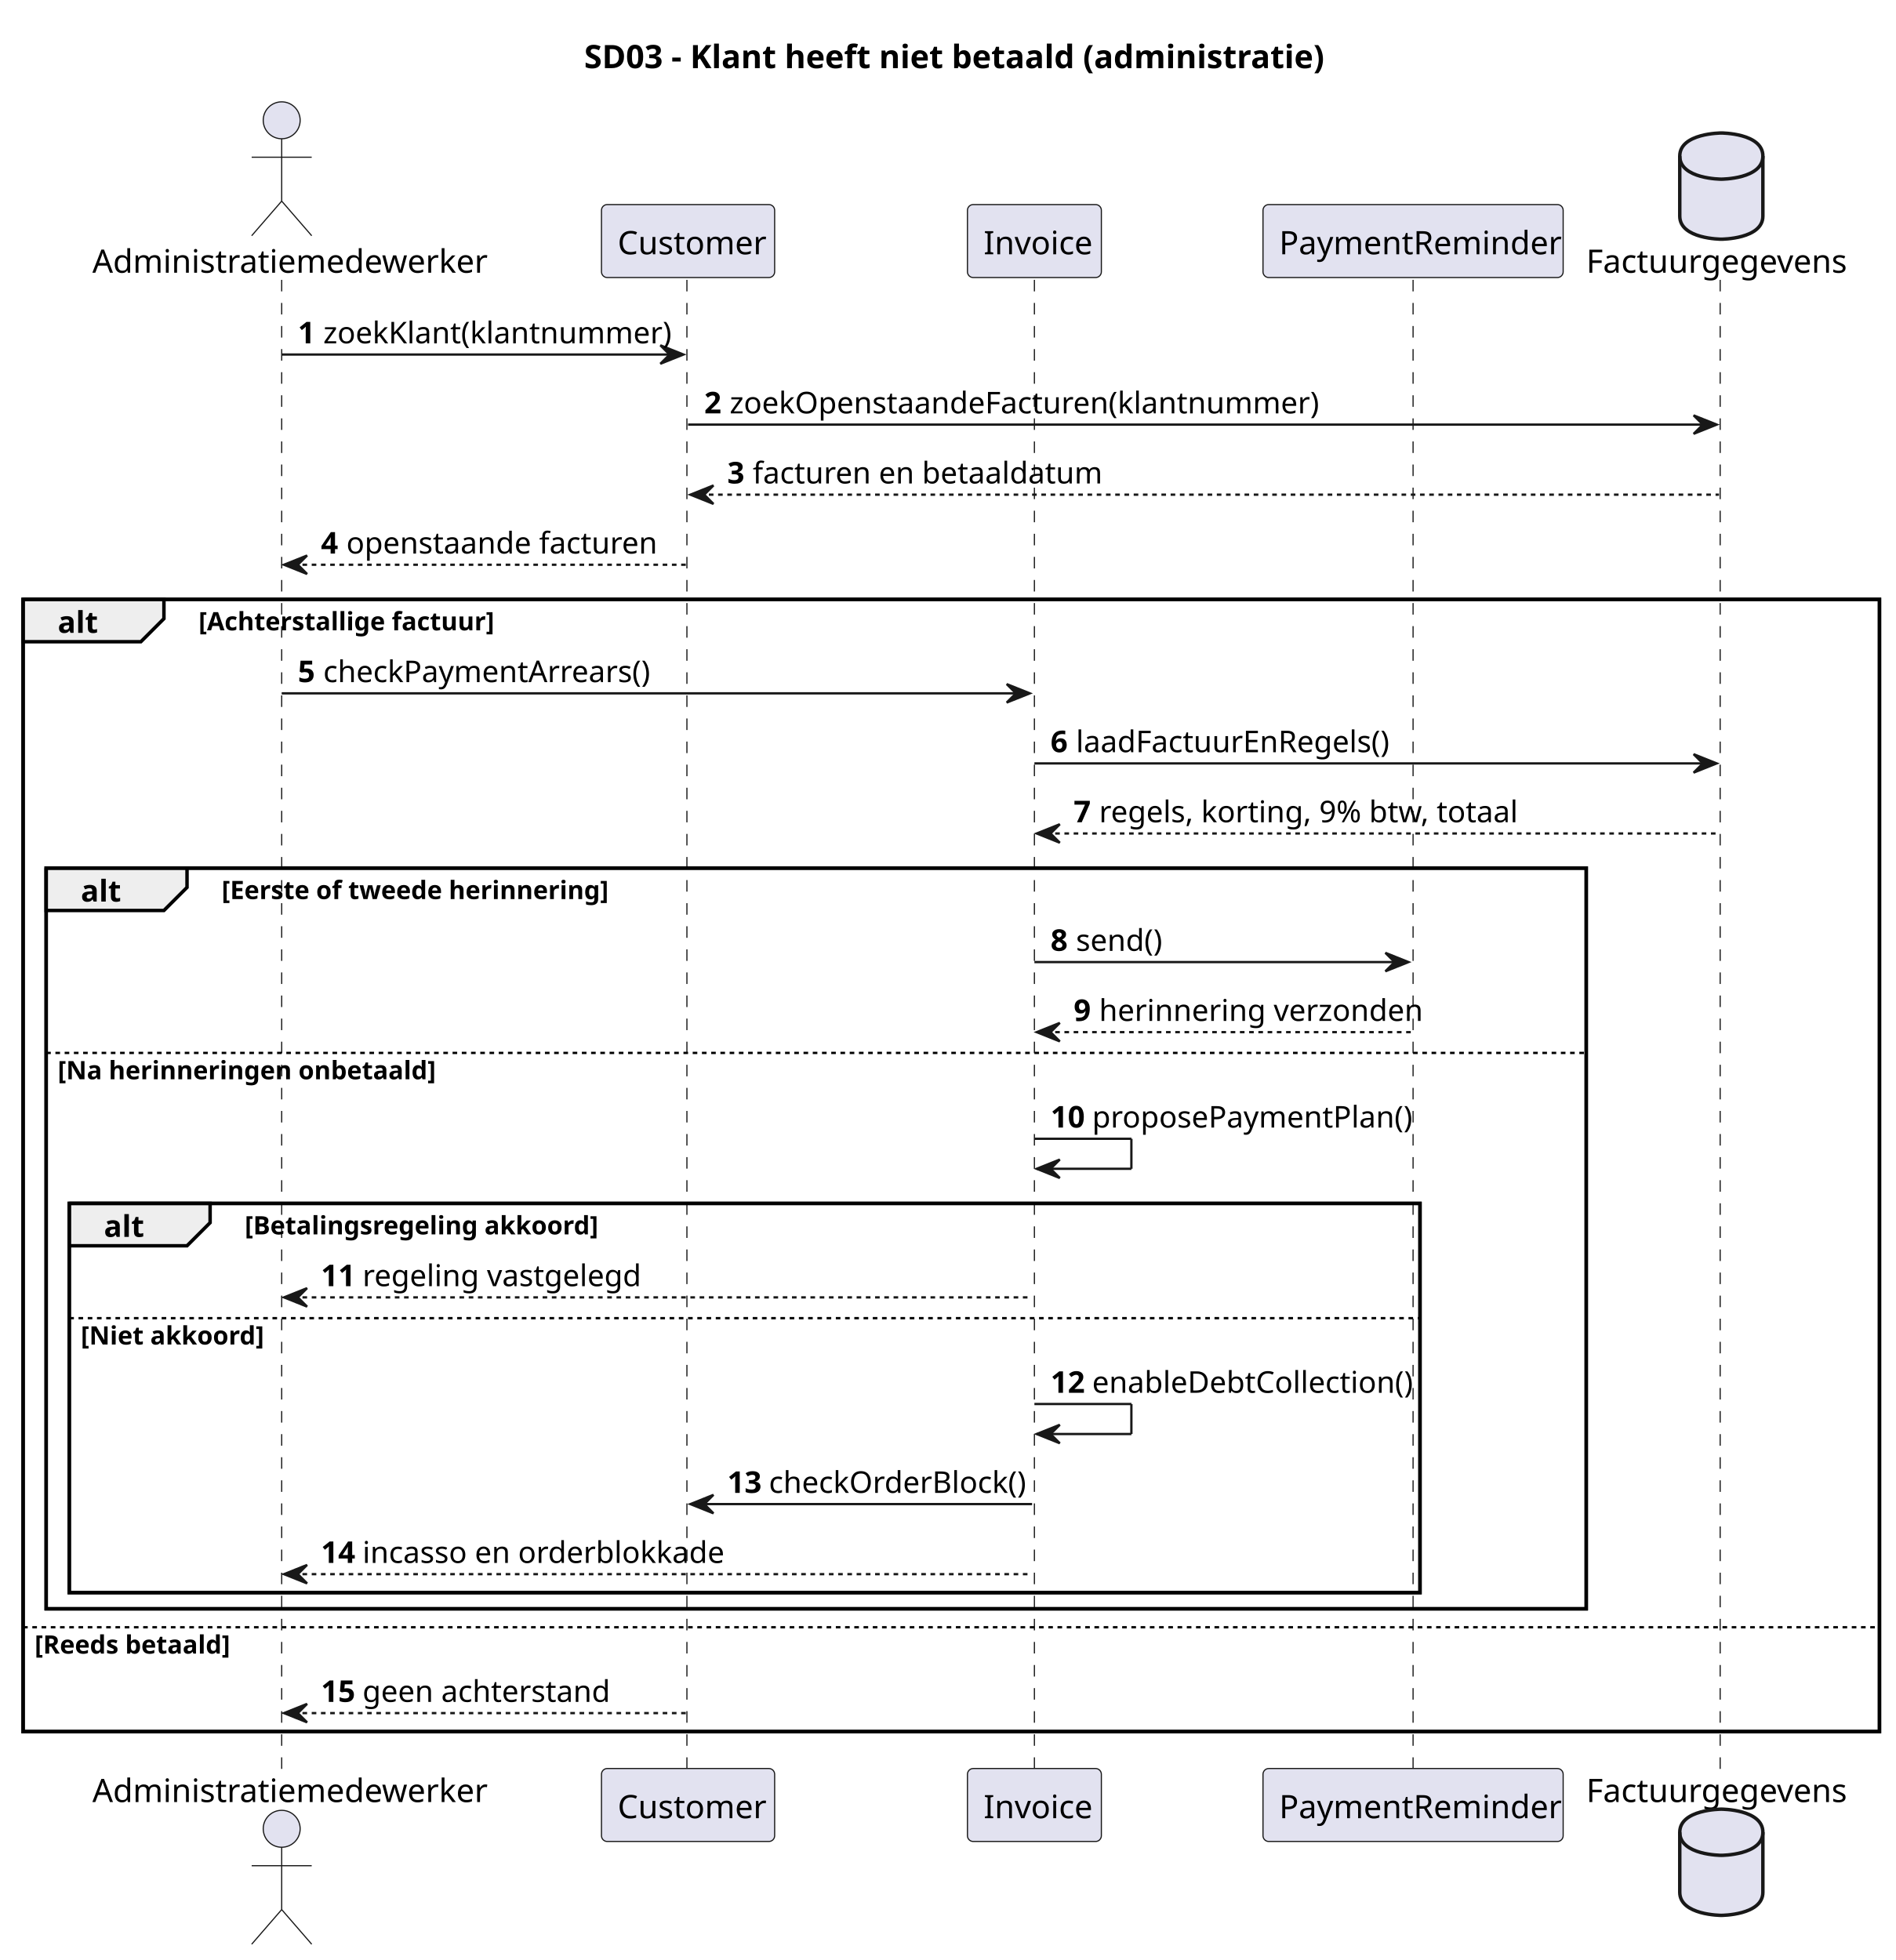
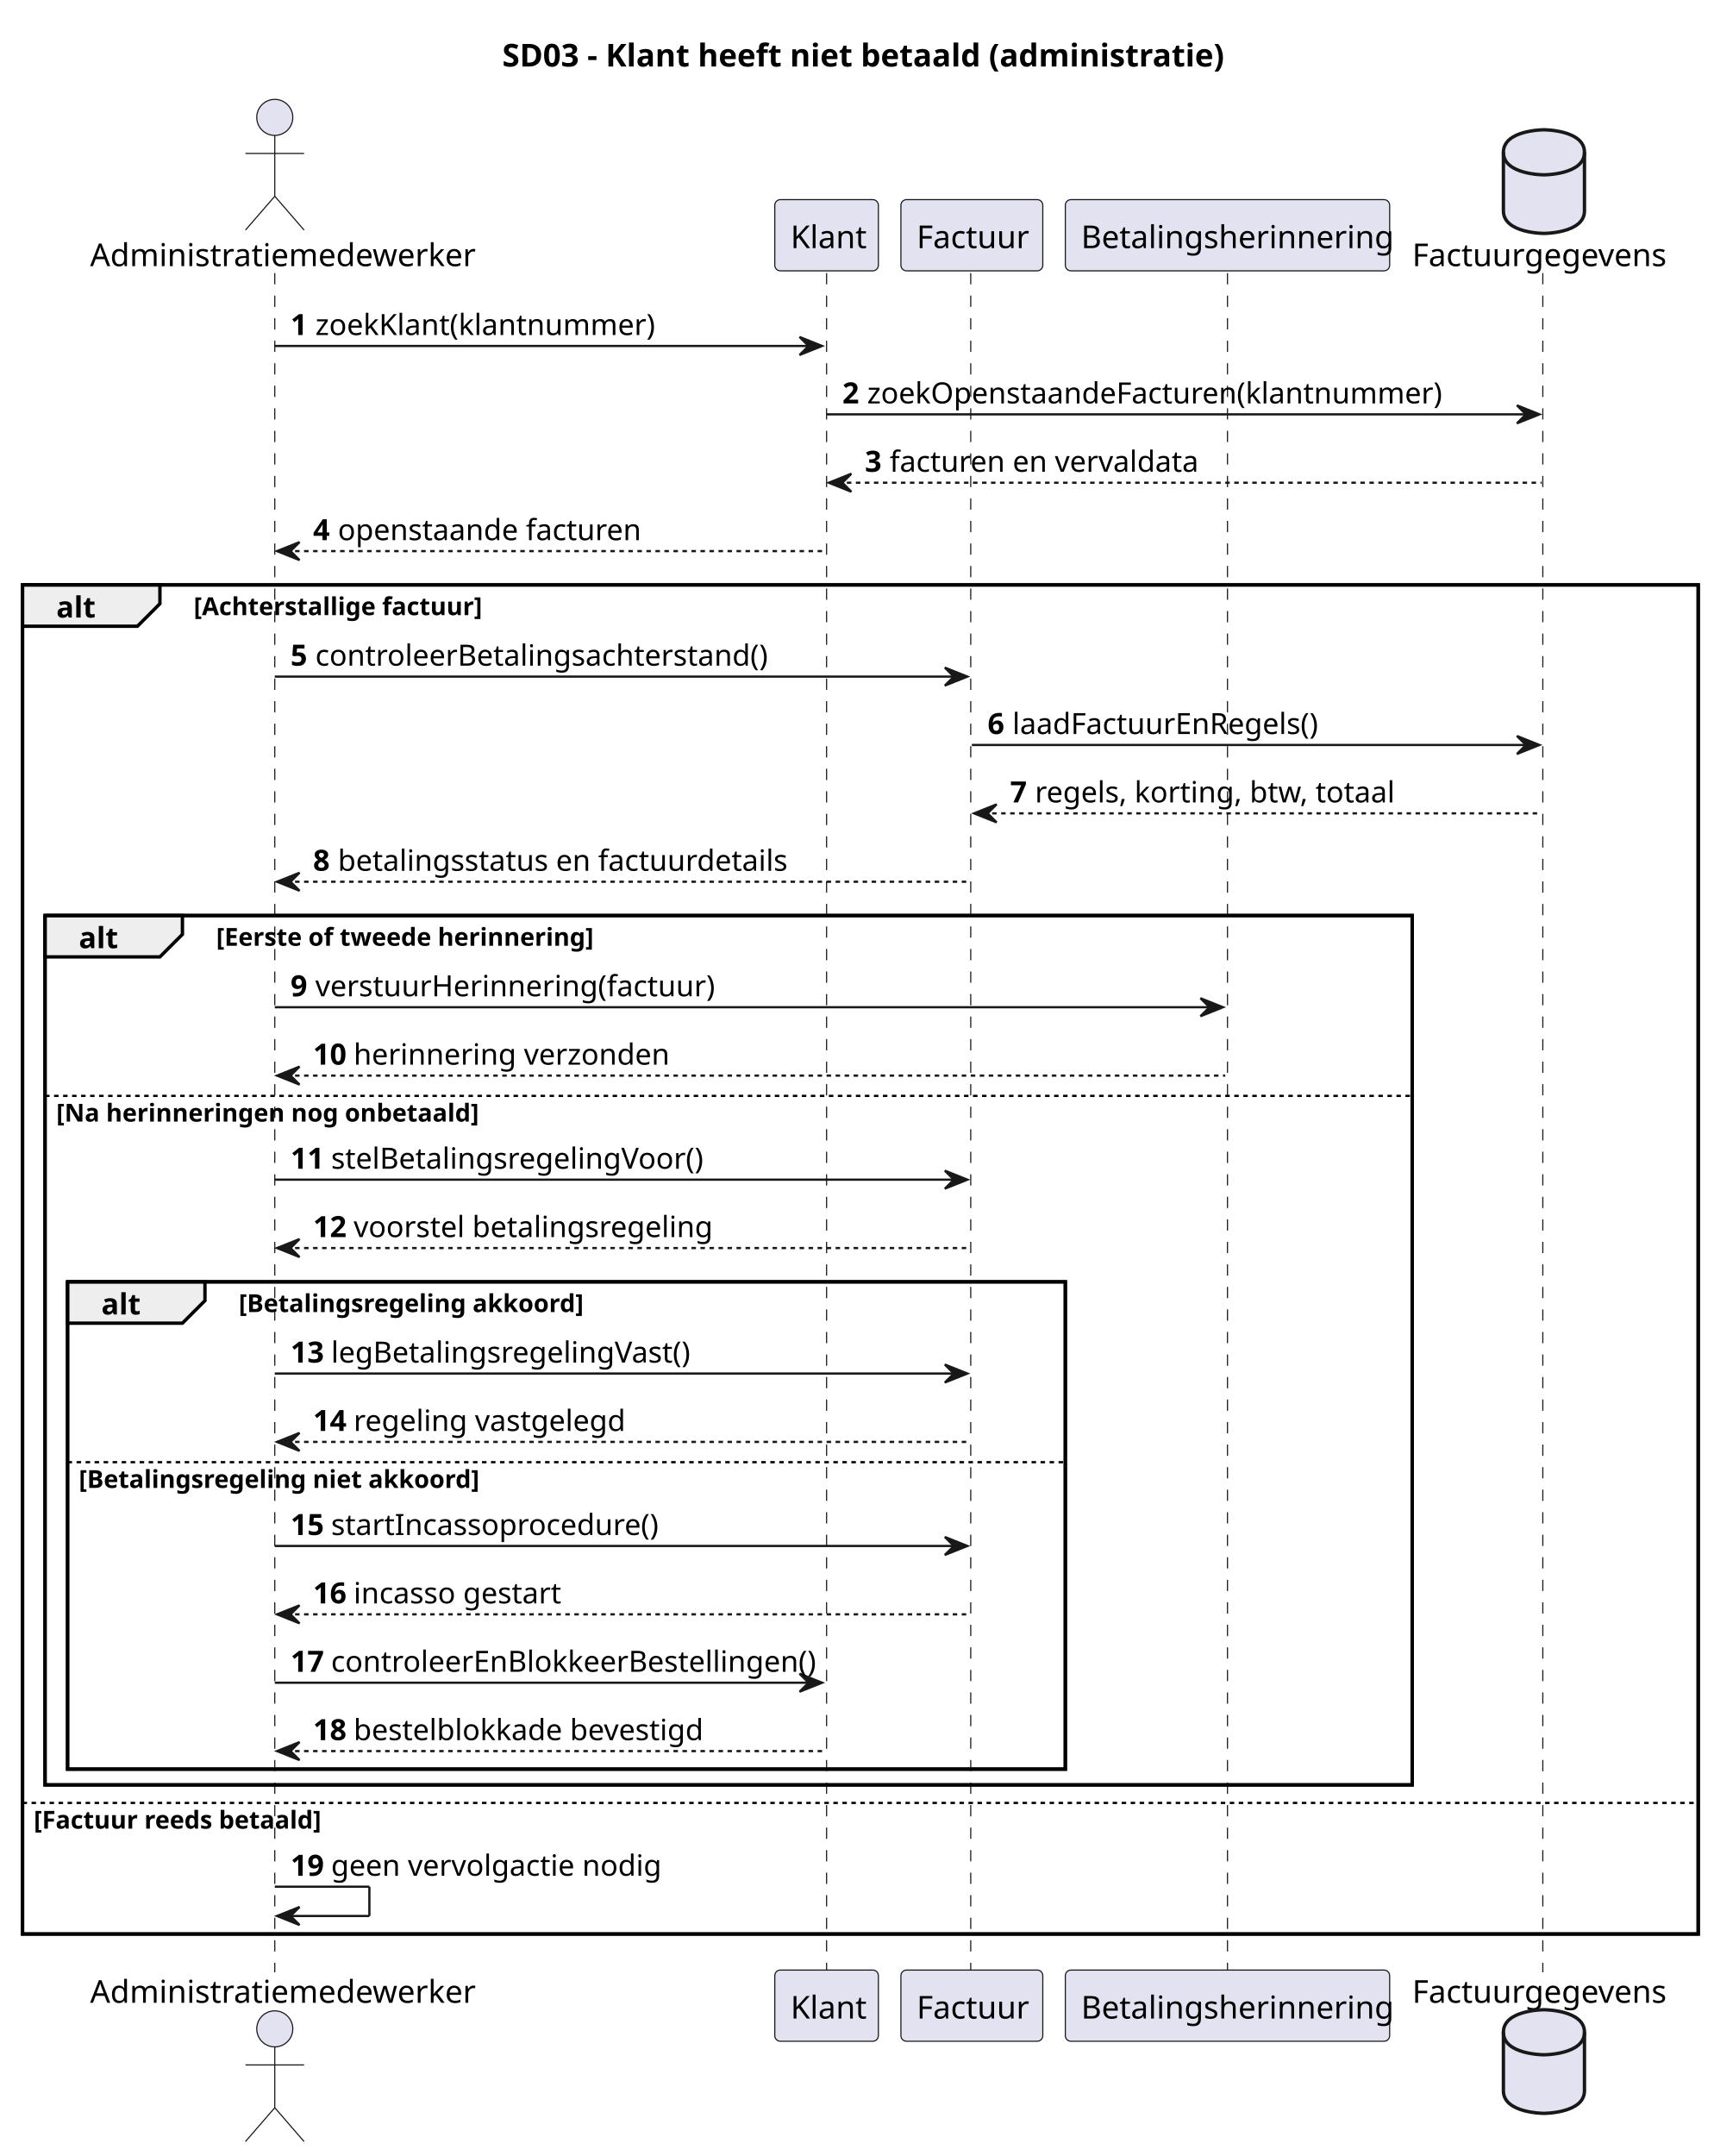
- <svg xmlns="http://www.w3.org/2000/svg" contentStyleType="text/css" height="849px" preserveAspectRatio="none" style="width:821px;height:849px;background:#FFFFFF;" version="1.1" viewBox="0 0 821 849" width="821px" zoomAndPan="magnify">
+ <svg xmlns="http://www.w3.org/2000/svg" contentStyleType="text/css" height="957px" preserveAspectRatio="none" style="width:761px;height:957px;background:#FFFFFF;" version="1.1" viewBox="0 0 761 957" width="761px" zoomAndPan="magnify">
  <defs />
  <g>
-     <text fill="#000000" font-family="sans-serif" font-size="14" font-weight="bold" lengthAdjust="spacing" textLength="317" x="253" y="29.533">SD03 - Klant heeft niet betaald (administratie)</text>
-     <rect fill="none" height="490.43" style="stroke:#000000;stroke-width:1.5;" width="804" x="10" y="259.625" />
-     <rect fill="none" height="320.836" style="stroke:#000000;stroke-width:1.5;" width="667" x="20" y="376.031" />
-     <rect fill="none" height="168.594" style="stroke:#000000;stroke-width:1.5;" width="585" x="30" y="521.273" />
-     <line style="stroke:#181818;stroke-width:0.5;stroke-dasharray:5.0,5.0;" x1="122" x2="122" y1="121.219" y2="767.055" />
-     <line style="stroke:#181818;stroke-width:0.5;stroke-dasharray:5.0,5.0;" x1="297.5" x2="297.5" y1="121.219" y2="767.055" />
-     <line style="stroke:#181818;stroke-width:0.5;stroke-dasharray:5.0,5.0;" x1="448" x2="448" y1="121.219" y2="767.055" />
-     <line style="stroke:#181818;stroke-width:0.5;stroke-dasharray:5.0,5.0;" x1="612" x2="612" y1="121.219" y2="767.055" />
-     <line style="stroke:#181818;stroke-width:0.5;stroke-dasharray:5.0,5.0;" x1="745" x2="745" y1="121.219" y2="767.055" />
+     <text fill="#000000" font-family="sans-serif" font-size="14" font-weight="bold" lengthAdjust="spacing" textLength="317" x="223" y="29.533">SD03 - Klant heeft niet betaald (administratie)</text>
+     <rect fill="none" height="598.836" style="stroke:#000000;stroke-width:1.5;" width="744" x="10" y="259.625" />
+     <rect fill="none" height="385.891" style="stroke:#000000;stroke-width:1.5;" width="607" x="20" y="406.383" />
+     <rect fill="none" height="216.297" style="stroke:#000000;stroke-width:1.5;" width="443" x="30" y="568.977" />
+     <line style="stroke:#181818;stroke-width:0.5;stroke-dasharray:5.0,5.0;" x1="122" x2="122" y1="121.219" y2="875.461" />
+     <line style="stroke:#181818;stroke-width:0.5;stroke-dasharray:5.0,5.0;" x1="367" x2="367" y1="121.219" y2="875.461" />
+     <line style="stroke:#181818;stroke-width:0.5;stroke-dasharray:5.0,5.0;" x1="431" x2="431" y1="121.219" y2="875.461" />
+     <line style="stroke:#181818;stroke-width:0.5;stroke-dasharray:5.0,5.0;" x1="545" x2="545" y1="121.219" y2="875.461" />
+     <line style="stroke:#181818;stroke-width:0.5;stroke-dasharray:5.0,5.0;" x1="685" x2="685" y1="121.219" y2="875.461" />
    <text fill="#000000" font-family="sans-serif" font-size="14" lengthAdjust="spacing" textLength="158" x="40" y="118.143">Administratiemedewerker</text>
    <ellipse cx="122" cy="52.109" fill="#E2E2F0" rx="8" ry="8" style="stroke:#181818;stroke-width:0.5;" />
    <path d="M122,60.109 L122,87.109 M109,68.109 L135,68.109 M122,87.109 L109,102.109 M122,87.109 L135,102.109 " fill="none" style="stroke:#181818;stroke-width:0.5;" />
-     <text fill="#000000" font-family="sans-serif" font-size="14" lengthAdjust="spacing" textLength="158" x="40" y="780.588">Administratiemedewerker</text>
-     <ellipse cx="122" cy="792.164" fill="#E2E2F0" rx="8" ry="8" style="stroke:#181818;stroke-width:0.5;" />
-     <path d="M122,800.164 L122,827.164 M109,808.164 L135,808.164 M122,827.164 L109,842.164 M122,827.164 L135,842.164 " fill="none" style="stroke:#181818;stroke-width:0.5;" />
-     <rect fill="#E2E2F0" height="31.609" rx="2.5" ry="2.5" style="stroke:#181818;stroke-width:0.5;" width="75" x="260.5" y="88.609" />
-     <text fill="#000000" font-family="sans-serif" font-size="14" lengthAdjust="spacing" textLength="61" x="267.5" y="110.143">Customer</text>
-     <rect fill="#E2E2F0" height="31.609" rx="2.5" ry="2.5" style="stroke:#181818;stroke-width:0.5;" width="75" x="260.5" y="766.055" />
-     <text fill="#000000" font-family="sans-serif" font-size="14" lengthAdjust="spacing" textLength="61" x="267.5" y="787.588">Customer</text>
-     <rect fill="#E2E2F0" height="31.609" rx="2.5" ry="2.5" style="stroke:#181818;stroke-width:0.5;" width="58" x="419" y="88.609" />
-     <text fill="#000000" font-family="sans-serif" font-size="14" lengthAdjust="spacing" textLength="44" x="426" y="110.143">Invoice</text>
-     <rect fill="#E2E2F0" height="31.609" rx="2.5" ry="2.5" style="stroke:#181818;stroke-width:0.5;" width="58" x="419" y="766.055" />
-     <text fill="#000000" font-family="sans-serif" font-size="14" lengthAdjust="spacing" textLength="44" x="426" y="787.588">Invoice</text>
-     <rect fill="#E2E2F0" height="31.609" rx="2.5" ry="2.5" style="stroke:#181818;stroke-width:0.5;" width="130" x="547" y="88.609" />
-     <text fill="#000000" font-family="sans-serif" font-size="14" lengthAdjust="spacing" textLength="116" x="554" y="110.143">PaymentReminder</text>
-     <rect fill="#E2E2F0" height="31.609" rx="2.5" ry="2.5" style="stroke:#181818;stroke-width:0.5;" width="130" x="547" y="766.055" />
-     <text fill="#000000" font-family="sans-serif" font-size="14" lengthAdjust="spacing" textLength="116" x="554" y="787.588">PaymentReminder</text>
-     <text fill="#000000" font-family="sans-serif" font-size="14" lengthAdjust="spacing" textLength="111" x="687" y="118.143">Factuurgegevens</text>
-     <path d="M727.5,67.609 C727.5,57.609 745.5,57.609 745.5,57.609 C745.5,57.609 763.5,57.609 763.5,67.609 L763.5,93.609 C763.5,103.609 745.5,103.609 745.5,103.609 C745.5,103.609 727.5,103.609 727.5,93.609 L727.5,67.609 " fill="#E2E2F0" style="stroke:#181818;stroke-width:1.5;" />
-     <path d="M727.5,67.609 C727.5,77.609 745.5,77.609 745.5,77.609 C745.5,77.609 763.5,77.609 763.5,67.609 " fill="none" style="stroke:#181818;stroke-width:1.5;" />
-     <text fill="#000000" font-family="sans-serif" font-size="14" lengthAdjust="spacing" textLength="111" x="687" y="780.588">Factuurgegevens</text>
-     <path d="M727.5,793.664 C727.5,783.664 745.5,783.664 745.5,783.664 C745.5,783.664 763.5,783.664 763.5,793.664 L763.5,819.664 C763.5,829.664 745.5,829.664 745.5,829.664 C745.5,829.664 727.5,829.664 727.5,819.664 L727.5,793.664 " fill="#E2E2F0" style="stroke:#181818;stroke-width:1.5;" />
-     <path d="M727.5,793.664 C727.5,803.664 745.5,803.664 745.5,803.664 C745.5,803.664 763.5,803.664 763.5,793.664 " fill="none" style="stroke:#181818;stroke-width:1.5;" />
-     <polygon fill="#181818" points="286,149.57,296,153.57,286,157.57,290,153.57" style="stroke:#181818;stroke-width:1.0;" />
-     <line style="stroke:#181818;stroke-width:1.0;" x1="122" x2="292" y1="153.57" y2="153.57" />
+     <text fill="#000000" font-family="sans-serif" font-size="14" lengthAdjust="spacing" textLength="158" x="40" y="888.994">Administratiemedewerker</text>
+     <ellipse cx="122" cy="900.57" fill="#E2E2F0" rx="8" ry="8" style="stroke:#181818;stroke-width:0.5;" />
+     <path d="M122,908.57 L122,935.57 M109,916.57 L135,916.57 M122,935.57 L109,950.57 M122,935.57 L135,950.57 " fill="none" style="stroke:#181818;stroke-width:0.5;" />
+     <rect fill="#E2E2F0" height="31.609" rx="2.5" ry="2.5" style="stroke:#181818;stroke-width:0.5;" width="46" x="344" y="88.609" />
+     <text fill="#000000" font-family="sans-serif" font-size="14" lengthAdjust="spacing" textLength="32" x="351" y="110.143">Klant</text>
+     <rect fill="#E2E2F0" height="31.609" rx="2.5" ry="2.5" style="stroke:#181818;stroke-width:0.5;" width="46" x="344" y="874.461" />
+     <text fill="#000000" font-family="sans-serif" font-size="14" lengthAdjust="spacing" textLength="32" x="351" y="895.994">Klant</text>
+     <rect fill="#E2E2F0" height="31.609" rx="2.5" ry="2.5" style="stroke:#181818;stroke-width:0.5;" width="63" x="400" y="88.609" />
+     <text fill="#000000" font-family="sans-serif" font-size="14" lengthAdjust="spacing" textLength="49" x="407" y="110.143">Factuur</text>
+     <rect fill="#E2E2F0" height="31.609" rx="2.5" ry="2.5" style="stroke:#181818;stroke-width:0.5;" width="63" x="400" y="874.461" />
+     <text fill="#000000" font-family="sans-serif" font-size="14" lengthAdjust="spacing" textLength="49" x="407" y="895.994">Factuur</text>
+     <rect fill="#E2E2F0" height="31.609" rx="2.5" ry="2.5" style="stroke:#181818;stroke-width:0.5;" width="144" x="473" y="88.609" />
+     <text fill="#000000" font-family="sans-serif" font-size="14" lengthAdjust="spacing" textLength="130" x="480" y="110.143">Betalingsherinnering</text>
+     <rect fill="#E2E2F0" height="31.609" rx="2.5" ry="2.5" style="stroke:#181818;stroke-width:0.5;" width="144" x="473" y="874.461" />
+     <text fill="#000000" font-family="sans-serif" font-size="14" lengthAdjust="spacing" textLength="130" x="480" y="895.994">Betalingsherinnering</text>
+     <text fill="#000000" font-family="sans-serif" font-size="14" lengthAdjust="spacing" textLength="111" x="627" y="118.143">Factuurgegevens</text>
+     <path d="M667.5,67.609 C667.5,57.609 685.5,57.609 685.5,57.609 C685.5,57.609 703.5,57.609 703.5,67.609 L703.5,93.609 C703.5,103.609 685.5,103.609 685.5,103.609 C685.5,103.609 667.5,103.609 667.5,93.609 L667.5,67.609 " fill="#E2E2F0" style="stroke:#181818;stroke-width:1.5;" />
+     <path d="M667.5,67.609 C667.5,77.609 685.5,77.609 685.5,77.609 C685.5,77.609 703.5,77.609 703.5,67.609 " fill="none" style="stroke:#181818;stroke-width:1.5;" />
+     <text fill="#000000" font-family="sans-serif" font-size="14" lengthAdjust="spacing" textLength="111" x="627" y="888.994">Factuurgegevens</text>
+     <path d="M667.5,902.07 C667.5,892.07 685.5,892.07 685.5,892.07 C685.5,892.07 703.5,892.07 703.5,902.07 L703.5,928.07 C703.5,938.07 685.5,938.07 685.5,938.07 C685.5,938.07 667.5,938.07 667.5,928.07 L667.5,902.07 " fill="#E2E2F0" style="stroke:#181818;stroke-width:1.5;" />
+     <path d="M667.5,902.07 C667.5,912.07 685.5,912.07 685.5,912.07 C685.5,912.07 703.5,912.07 703.5,902.07 " fill="none" style="stroke:#181818;stroke-width:1.5;" />
+     <polygon fill="#181818" points="355,149.57,365,153.57,355,157.57,359,153.57" style="stroke:#181818;stroke-width:1.0;" />
+     <line style="stroke:#181818;stroke-width:1.0;" x1="122" x2="361" y1="153.57" y2="153.57" />
    <text fill="#000000" font-family="sans-serif" font-size="13" font-weight="bold" lengthAdjust="spacing" textLength="7" x="129" y="148.714">1</text>
    <text fill="#000000" font-family="sans-serif" font-size="13" lengthAdjust="spacing" textLength="141" x="140" y="148.714">zoekKlant(klantnummer)</text>
-     <polygon fill="#181818" points="733.5,179.922,743.5,183.922,733.5,187.922,737.5,183.922" style="stroke:#181818;stroke-width:1.0;" />
-     <line style="stroke:#181818;stroke-width:1.0;" x1="298" x2="739.5" y1="183.922" y2="183.922" />
-     <text fill="#000000" font-family="sans-serif" font-size="13" font-weight="bold" lengthAdjust="spacing" textLength="7" x="305" y="179.065">2</text>
-     <text fill="#000000" font-family="sans-serif" font-size="13" lengthAdjust="spacing" textLength="239" x="316" y="179.065">zoekOpenstaandeFacturen(klantnummer)</text>
-     <polygon fill="#181818" points="309,210.273,299,214.273,309,218.273,305,214.273" style="stroke:#181818;stroke-width:1.0;" />
-     <line style="stroke:#181818;stroke-width:1.0;stroke-dasharray:2.0,2.0;" x1="303" x2="744.5" y1="214.273" y2="214.273" />
-     <text fill="#000000" font-family="sans-serif" font-size="13" font-weight="bold" lengthAdjust="spacing" textLength="7" x="315" y="209.417">3</text>
-     <text fill="#000000" font-family="sans-serif" font-size="13" lengthAdjust="spacing" textLength="139" x="326" y="209.417">facturen en betaaldatum</text>
+     <polygon fill="#181818" points="673.5,179.922,683.5,183.922,673.5,187.922,677.5,183.922" style="stroke:#181818;stroke-width:1.0;" />
+     <line style="stroke:#181818;stroke-width:1.0;" x1="367" x2="679.5" y1="183.922" y2="183.922" />
+     <text fill="#000000" font-family="sans-serif" font-size="13" font-weight="bold" lengthAdjust="spacing" textLength="7" x="374" y="179.065">2</text>
+     <text fill="#000000" font-family="sans-serif" font-size="13" lengthAdjust="spacing" textLength="239" x="385" y="179.065">zoekOpenstaandeFacturen(klantnummer)</text>
+     <polygon fill="#181818" points="378,210.273,368,214.273,378,218.273,374,214.273" style="stroke:#181818;stroke-width:1.0;" />
+     <line style="stroke:#181818;stroke-width:1.0;stroke-dasharray:2.0,2.0;" x1="372" x2="684.5" y1="214.273" y2="214.273" />
+     <text fill="#000000" font-family="sans-serif" font-size="13" font-weight="bold" lengthAdjust="spacing" textLength="7" x="384" y="209.417">3</text>
+     <text fill="#000000" font-family="sans-serif" font-size="13" lengthAdjust="spacing" textLength="124" x="395" y="209.417">facturen en vervaldata</text>
    <polygon fill="#181818" points="133,240.625,123,244.625,133,248.625,129,244.625" style="stroke:#181818;stroke-width:1.0;" />
-     <line style="stroke:#181818;stroke-width:1.0;stroke-dasharray:2.0,2.0;" x1="127" x2="297" y1="244.625" y2="244.625" />
+     <line style="stroke:#181818;stroke-width:1.0;stroke-dasharray:2.0,2.0;" x1="127" x2="366" y1="244.625" y2="244.625" />
    <text fill="#000000" font-family="sans-serif" font-size="13" font-weight="bold" lengthAdjust="spacing" textLength="7" x="139" y="239.769">4</text>
    <text fill="#000000" font-family="sans-serif" font-size="13" lengthAdjust="spacing" textLength="124" x="150" y="239.769">openstaande facturen</text>
    <path d="M10,259.625 L71,259.625 L71,267.977 L61,277.977 L10,277.977 L10,259.625 " fill="#EEEEEE" style="stroke:#000000;stroke-width:1.5;" />
-     <rect fill="none" height="490.43" style="stroke:#000000;stroke-width:1.5;" width="804" x="10" y="259.625" />
+     <rect fill="none" height="598.836" style="stroke:#000000;stroke-width:1.5;" width="744" x="10" y="259.625" />
    <text fill="#000000" font-family="sans-serif" font-size="13" font-weight="bold" lengthAdjust="spacing" textLength="16" x="25" y="274.12">alt</text>
    <text fill="#000000" font-family="sans-serif" font-size="11" font-weight="bold" lengthAdjust="spacing" textLength="127" x="86" y="273.044">[Achterstallige factuur]</text>
-     <polygon fill="#181818" points="436,296.328,446,300.328,436,304.328,440,300.328" style="stroke:#181818;stroke-width:1.0;" />
-     <line style="stroke:#181818;stroke-width:1.0;" x1="122" x2="442" y1="300.328" y2="300.328" />
+     <polygon fill="#181818" points="419.5,296.328,429.5,300.328,419.5,304.328,423.5,300.328" style="stroke:#181818;stroke-width:1.0;" />
+     <line style="stroke:#181818;stroke-width:1.0;" x1="122" x2="425.5" y1="300.328" y2="300.328" />
    <text fill="#000000" font-family="sans-serif" font-size="13" font-weight="bold" lengthAdjust="spacing" textLength="7" x="129" y="295.472">5</text>
-     <text fill="#000000" font-family="sans-serif" font-size="13" lengthAdjust="spacing" textLength="137" x="140" y="295.472">checkPaymentArrears()</text>
-     <polygon fill="#181818" points="733.5,326.68,743.5,330.68,733.5,334.68,737.5,330.68" style="stroke:#181818;stroke-width:1.0;" />
-     <line style="stroke:#181818;stroke-width:1.0;" x1="448" x2="739.5" y1="330.68" y2="330.68" />
-     <text fill="#000000" font-family="sans-serif" font-size="13" font-weight="bold" lengthAdjust="spacing" textLength="7" x="455" y="325.823">6</text>
-     <text fill="#000000" font-family="sans-serif" font-size="13" lengthAdjust="spacing" textLength="132" x="466" y="325.823">laadFactuurEnRegels()</text>
-     <polygon fill="#181818" points="459,357.031,449,361.031,459,365.031,455,361.031" style="stroke:#181818;stroke-width:1.0;" />
-     <line style="stroke:#181818;stroke-width:1.0;stroke-dasharray:2.0,2.0;" x1="453" x2="744.5" y1="361.031" y2="361.031" />
-     <text fill="#000000" font-family="sans-serif" font-size="13" font-weight="bold" lengthAdjust="spacing" textLength="7" x="465" y="356.175">7</text>
-     <text fill="#000000" font-family="sans-serif" font-size="13" lengthAdjust="spacing" textLength="173" x="476" y="356.175">regels, korting, 9% btw, totaal</text>
-     <path d="M20,376.031 L81,376.031 L81,384.383 L71,394.383 L20,394.383 L20,376.031 " fill="#EEEEEE" style="stroke:#000000;stroke-width:1.5;" />
-     <rect fill="none" height="320.836" style="stroke:#000000;stroke-width:1.5;" width="667" x="20" y="376.031" />
-     <text fill="#000000" font-family="sans-serif" font-size="13" font-weight="bold" lengthAdjust="spacing" textLength="16" x="35" y="390.526">alt</text>
-     <text fill="#000000" font-family="sans-serif" font-size="11" font-weight="bold" lengthAdjust="spacing" textLength="171" x="96" y="389.45">[Eerste of tweede herinnering]</text>
-     <polygon fill="#181818" points="600,412.734,610,416.734,600,420.734,604,416.734" style="stroke:#181818;stroke-width:1.0;" />
-     <line style="stroke:#181818;stroke-width:1.0;" x1="448" x2="606" y1="416.734" y2="416.734" />
-     <text fill="#000000" font-family="sans-serif" font-size="13" font-weight="bold" lengthAdjust="spacing" textLength="7" x="455" y="411.878">8</text>
-     <text fill="#000000" font-family="sans-serif" font-size="13" lengthAdjust="spacing" textLength="36" x="466" y="411.878">send()</text>
-     <polygon fill="#181818" points="459,443.086,449,447.086,459,451.086,455,447.086" style="stroke:#181818;stroke-width:1.0;" />
-     <line style="stroke:#181818;stroke-width:1.0;stroke-dasharray:2.0,2.0;" x1="453" x2="611" y1="447.086" y2="447.086" />
-     <text fill="#000000" font-family="sans-serif" font-size="13" font-weight="bold" lengthAdjust="spacing" textLength="7" x="465" y="442.229">9</text>
-     <text fill="#000000" font-family="sans-serif" font-size="13" lengthAdjust="spacing" textLength="125" x="476" y="442.229">herinnering verzonden</text>
-     <line style="stroke:#000000;stroke-width:1.0;stroke-dasharray:2.0,2.0;" x1="20" x2="687" y1="456.086" y2="456.086" />
-     <text fill="#000000" font-family="sans-serif" font-size="11" font-weight="bold" lengthAdjust="spacing" textLength="160" x="25" y="467.505">[Na herinneringen onbetaald]</text>
-     <line style="stroke:#181818;stroke-width:1.0;" x1="448" x2="490" y1="493.273" y2="493.273" />
-     <line style="stroke:#181818;stroke-width:1.0;" x1="490" x2="490" y1="493.273" y2="506.273" />
-     <line style="stroke:#181818;stroke-width:1.0;" x1="449" x2="490" y1="506.273" y2="506.273" />
-     <polygon fill="#181818" points="459,502.273,449,506.273,459,510.273,455,506.273" style="stroke:#181818;stroke-width:1.0;" />
-     <text fill="#000000" font-family="sans-serif" font-size="13" font-weight="bold" lengthAdjust="spacing" textLength="14" x="455" y="488.417">10</text>
-     <text fill="#000000" font-family="sans-serif" font-size="13" lengthAdjust="spacing" textLength="132" x="473" y="488.417">proposePaymentPlan()</text>
-     <path d="M30,521.273 L91,521.273 L91,529.625 L81,539.625 L30,539.625 L30,521.273 " fill="#EEEEEE" style="stroke:#000000;stroke-width:1.5;" />
-     <rect fill="none" height="168.594" style="stroke:#000000;stroke-width:1.5;" width="585" x="30" y="521.273" />
-     <text fill="#000000" font-family="sans-serif" font-size="13" font-weight="bold" lengthAdjust="spacing" textLength="16" x="45" y="535.769">alt</text>
-     <text fill="#000000" font-family="sans-serif" font-size="11" font-weight="bold" lengthAdjust="spacing" textLength="154" x="106" y="534.692">[Betalingsregeling akkoord]</text>
-     <polygon fill="#181818" points="133,557.977,123,561.977,133,565.977,129,561.977" style="stroke:#181818;stroke-width:1.0;" />
-     <line style="stroke:#181818;stroke-width:1.0;stroke-dasharray:2.0,2.0;" x1="127" x2="447" y1="561.977" y2="561.977" />
-     <text fill="#000000" font-family="sans-serif" font-size="13" font-weight="bold" lengthAdjust="spacing" textLength="14" x="139" y="557.12">11</text>
-     <text fill="#000000" font-family="sans-serif" font-size="13" lengthAdjust="spacing" textLength="110" x="157" y="557.12">regeling vastgelegd</text>
-     <line style="stroke:#000000;stroke-width:1.0;stroke-dasharray:2.0,2.0;" x1="30" x2="615" y1="570.977" y2="570.977" />
-     <text fill="#000000" font-family="sans-serif" font-size="11" font-weight="bold" lengthAdjust="spacing" textLength="78" x="35" y="582.395">[Niet akkoord]</text>
-     <line style="stroke:#181818;stroke-width:1.0;" x1="448" x2="490" y1="608.164" y2="608.164" />
-     <line style="stroke:#181818;stroke-width:1.0;" x1="490" x2="490" y1="608.164" y2="621.164" />
-     <line style="stroke:#181818;stroke-width:1.0;" x1="449" x2="490" y1="621.164" y2="621.164" />
-     <polygon fill="#181818" points="459,617.164,449,621.164,459,625.164,455,621.164" style="stroke:#181818;stroke-width:1.0;" />
-     <text fill="#000000" font-family="sans-serif" font-size="13" font-weight="bold" lengthAdjust="spacing" textLength="14" x="455" y="603.308">12</text>
-     <text fill="#000000" font-family="sans-serif" font-size="13" lengthAdjust="spacing" textLength="130" x="473" y="603.308">enableDebtCollection()</text>
-     <polygon fill="#181818" points="309,647.516,299,651.516,309,655.516,305,651.516" style="stroke:#181818;stroke-width:1.0;" />
-     <line style="stroke:#181818;stroke-width:1.0;" x1="303" x2="447" y1="651.516" y2="651.516" />
-     <text fill="#000000" font-family="sans-serif" font-size="13" font-weight="bold" lengthAdjust="spacing" textLength="14" x="315" y="646.659">13</text>
-     <text fill="#000000" font-family="sans-serif" font-size="13" lengthAdjust="spacing" textLength="108" x="333" y="646.659">checkOrderBlock()</text>
-     <polygon fill="#181818" points="133,677.867,123,681.867,133,685.867,129,681.867" style="stroke:#181818;stroke-width:1.0;" />
-     <line style="stroke:#181818;stroke-width:1.0;stroke-dasharray:2.0,2.0;" x1="127" x2="447" y1="681.867" y2="681.867" />
-     <text fill="#000000" font-family="sans-serif" font-size="13" font-weight="bold" lengthAdjust="spacing" textLength="14" x="139" y="677.011">14</text>
-     <text fill="#000000" font-family="sans-serif" font-size="13" lengthAdjust="spacing" textLength="148" x="157" y="677.011">incasso en orderblokkade</text>
-     <line style="stroke:#000000;stroke-width:1.0;stroke-dasharray:2.0,2.0;" x1="10" x2="814" y1="704.867" y2="704.867" />
-     <text fill="#000000" font-family="sans-serif" font-size="11" font-weight="bold" lengthAdjust="spacing" textLength="86" x="15" y="716.286">[Reeds betaald]</text>
-     <polygon fill="#181818" points="133,738.055,123,742.055,133,746.055,129,742.055" style="stroke:#181818;stroke-width:1.0;" />
-     <line style="stroke:#181818;stroke-width:1.0;stroke-dasharray:2.0,2.0;" x1="127" x2="297" y1="742.055" y2="742.055" />
-     <text fill="#000000" font-family="sans-serif" font-size="13" font-weight="bold" lengthAdjust="spacing" textLength="14" x="139" y="737.198">15</text>
-     <text fill="#000000" font-family="sans-serif" font-size="13" lengthAdjust="spacing" textLength="100" x="157" y="737.198">geen achterstand</text>
+     <text fill="#000000" font-family="sans-serif" font-size="13" lengthAdjust="spacing" textLength="187" x="140" y="295.472">controleerBetalingsachterstand()</text>
+     <polygon fill="#181818" points="673.5,326.68,683.5,330.68,673.5,334.68,677.5,330.68" style="stroke:#181818;stroke-width:1.0;" />
+     <line style="stroke:#181818;stroke-width:1.0;" x1="431.5" x2="679.5" y1="330.68" y2="330.68" />
+     <text fill="#000000" font-family="sans-serif" font-size="13" font-weight="bold" lengthAdjust="spacing" textLength="7" x="438.5" y="325.823">6</text>
+     <text fill="#000000" font-family="sans-serif" font-size="13" lengthAdjust="spacing" textLength="132" x="449.5" y="325.823">laadFactuurEnRegels()</text>
+     <polygon fill="#181818" points="442.5,357.031,432.5,361.031,442.5,365.031,438.5,361.031" style="stroke:#181818;stroke-width:1.0;" />
+     <line style="stroke:#181818;stroke-width:1.0;stroke-dasharray:2.0,2.0;" x1="436.5" x2="684.5" y1="361.031" y2="361.031" />
+     <text fill="#000000" font-family="sans-serif" font-size="13" font-weight="bold" lengthAdjust="spacing" textLength="7" x="448.5" y="356.175">7</text>
+     <text fill="#000000" font-family="sans-serif" font-size="13" lengthAdjust="spacing" textLength="150" x="459.5" y="356.175">regels, korting, btw, totaal</text>
+     <polygon fill="#181818" points="133,387.383,123,391.383,133,395.383,129,391.383" style="stroke:#181818;stroke-width:1.0;" />
+     <line style="stroke:#181818;stroke-width:1.0;stroke-dasharray:2.0,2.0;" x1="127" x2="430.5" y1="391.383" y2="391.383" />
+     <text fill="#000000" font-family="sans-serif" font-size="13" font-weight="bold" lengthAdjust="spacing" textLength="7" x="139" y="386.526">8</text>
+     <text fill="#000000" font-family="sans-serif" font-size="13" lengthAdjust="spacing" textLength="187" x="150" y="386.526">betalingsstatus en factuurdetails</text>
+     <path d="M20,406.383 L81,406.383 L81,414.734 L71,424.734 L20,424.734 L20,406.383 " fill="#EEEEEE" style="stroke:#000000;stroke-width:1.5;" />
+     <rect fill="none" height="385.891" style="stroke:#000000;stroke-width:1.5;" width="607" x="20" y="406.383" />
+     <text fill="#000000" font-family="sans-serif" font-size="13" font-weight="bold" lengthAdjust="spacing" textLength="16" x="35" y="420.878">alt</text>
+     <text fill="#000000" font-family="sans-serif" font-size="11" font-weight="bold" lengthAdjust="spacing" textLength="171" x="96" y="419.802">[Eerste of tweede herinnering]</text>
+     <polygon fill="#181818" points="533,443.086,543,447.086,533,451.086,537,447.086" style="stroke:#181818;stroke-width:1.0;" />
+     <line style="stroke:#181818;stroke-width:1.0;" x1="122" x2="539" y1="447.086" y2="447.086" />
+     <text fill="#000000" font-family="sans-serif" font-size="13" font-weight="bold" lengthAdjust="spacing" textLength="7" x="129" y="442.229">9</text>
+     <text fill="#000000" font-family="sans-serif" font-size="13" lengthAdjust="spacing" textLength="157" x="140" y="442.229">verstuurHerinnering(factuur)</text>
+     <polygon fill="#181818" points="133,473.438,123,477.438,133,481.438,129,477.438" style="stroke:#181818;stroke-width:1.0;" />
+     <line style="stroke:#181818;stroke-width:1.0;stroke-dasharray:2.0,2.0;" x1="127" x2="544" y1="477.438" y2="477.438" />
+     <text fill="#000000" font-family="sans-serif" font-size="13" font-weight="bold" lengthAdjust="spacing" textLength="14" x="139" y="472.581">10</text>
+     <text fill="#000000" font-family="sans-serif" font-size="13" lengthAdjust="spacing" textLength="125" x="157" y="472.581">herinnering verzonden</text>
+     <line style="stroke:#000000;stroke-width:1.0;stroke-dasharray:2.0,2.0;" x1="20" x2="627" y1="486.438" y2="486.438" />
+     <text fill="#000000" font-family="sans-serif" font-size="11" font-weight="bold" lengthAdjust="spacing" textLength="184" x="25" y="497.856">[Na herinneringen nog onbetaald]</text>
+     <polygon fill="#181818" points="419.5,519.625,429.5,523.625,419.5,527.625,423.5,523.625" style="stroke:#181818;stroke-width:1.0;" />
+     <line style="stroke:#181818;stroke-width:1.0;" x1="122" x2="425.5" y1="523.625" y2="523.625" />
+     <text fill="#000000" font-family="sans-serif" font-size="13" font-weight="bold" lengthAdjust="spacing" textLength="14" x="129" y="518.769">11</text>
+     <text fill="#000000" font-family="sans-serif" font-size="13" lengthAdjust="spacing" textLength="155" x="147" y="518.769">stelBetalingsregelingVoor()</text>
+     <polygon fill="#181818" points="133,549.977,123,553.977,133,557.977,129,553.977" style="stroke:#181818;stroke-width:1.0;" />
+     <line style="stroke:#181818;stroke-width:1.0;stroke-dasharray:2.0,2.0;" x1="127" x2="430.5" y1="553.977" y2="553.977" />
+     <text fill="#000000" font-family="sans-serif" font-size="13" font-weight="bold" lengthAdjust="spacing" textLength="14" x="139" y="549.12">12</text>
+     <text fill="#000000" font-family="sans-serif" font-size="13" lengthAdjust="spacing" textLength="145" x="157" y="549.12">voorstel betalingsregeling</text>
+     <path d="M30,568.977 L91,568.977 L91,577.328 L81,587.328 L30,587.328 L30,568.977 " fill="#EEEEEE" style="stroke:#000000;stroke-width:1.5;" />
+     <rect fill="none" height="216.297" style="stroke:#000000;stroke-width:1.5;" width="443" x="30" y="568.977" />
+     <text fill="#000000" font-family="sans-serif" font-size="13" font-weight="bold" lengthAdjust="spacing" textLength="16" x="45" y="583.472">alt</text>
+     <text fill="#000000" font-family="sans-serif" font-size="11" font-weight="bold" lengthAdjust="spacing" textLength="154" x="106" y="582.395">[Betalingsregeling akkoord]</text>
+     <polygon fill="#181818" points="419.5,605.68,429.5,609.68,419.5,613.68,423.5,609.68" style="stroke:#181818;stroke-width:1.0;" />
+     <line style="stroke:#181818;stroke-width:1.0;" x1="122" x2="425.5" y1="609.68" y2="609.68" />
+     <text fill="#000000" font-family="sans-serif" font-size="13" font-weight="bold" lengthAdjust="spacing" textLength="14" x="129" y="604.823">13</text>
+     <text fill="#000000" font-family="sans-serif" font-size="13" lengthAdjust="spacing" textLength="151" x="147" y="604.823">legBetalingsregelingVast()</text>
+     <polygon fill="#181818" points="133,636.031,123,640.031,133,644.031,129,640.031" style="stroke:#181818;stroke-width:1.0;" />
+     <line style="stroke:#181818;stroke-width:1.0;stroke-dasharray:2.0,2.0;" x1="127" x2="430.5" y1="640.031" y2="640.031" />
+     <text fill="#000000" font-family="sans-serif" font-size="13" font-weight="bold" lengthAdjust="spacing" textLength="14" x="139" y="635.175">14</text>
+     <text fill="#000000" font-family="sans-serif" font-size="13" lengthAdjust="spacing" textLength="110" x="157" y="635.175">regeling vastgelegd</text>
+     <line style="stroke:#000000;stroke-width:1.0;stroke-dasharray:2.0,2.0;" x1="30" x2="473" y1="649.031" y2="649.031" />
+     <text fill="#000000" font-family="sans-serif" font-size="11" font-weight="bold" lengthAdjust="spacing" textLength="178" x="35" y="660.45">[Betalingsregeling niet akkoord]</text>
+     <polygon fill="#181818" points="419.5,682.219,429.5,686.219,419.5,690.219,423.5,686.219" style="stroke:#181818;stroke-width:1.0;" />
+     <line style="stroke:#181818;stroke-width:1.0;" x1="122" x2="425.5" y1="686.219" y2="686.219" />
+     <text fill="#000000" font-family="sans-serif" font-size="13" font-weight="bold" lengthAdjust="spacing" textLength="14" x="129" y="681.362">15</text>
+     <text fill="#000000" font-family="sans-serif" font-size="13" lengthAdjust="spacing" textLength="136" x="147" y="681.362">startIncassoprocedure()</text>
+     <polygon fill="#181818" points="133,712.57,123,716.57,133,720.57,129,716.57" style="stroke:#181818;stroke-width:1.0;" />
+     <line style="stroke:#181818;stroke-width:1.0;stroke-dasharray:2.0,2.0;" x1="127" x2="430.5" y1="716.57" y2="716.57" />
+     <text fill="#000000" font-family="sans-serif" font-size="13" font-weight="bold" lengthAdjust="spacing" textLength="14" x="139" y="711.714">16</text>
+     <text fill="#000000" font-family="sans-serif" font-size="13" lengthAdjust="spacing" textLength="89" x="157" y="711.714">incasso gestart</text>
+     <polygon fill="#181818" points="355,742.922,365,746.922,355,750.922,359,746.922" style="stroke:#181818;stroke-width:1.0;" />
+     <line style="stroke:#181818;stroke-width:1.0;" x1="122" x2="361" y1="746.922" y2="746.922" />
+     <text fill="#000000" font-family="sans-serif" font-size="13" font-weight="bold" lengthAdjust="spacing" textLength="14" x="129" y="742.065">17</text>
+     <text fill="#000000" font-family="sans-serif" font-size="13" lengthAdjust="spacing" textLength="203" x="147" y="742.065">controleerEnBlokkeerBestellingen()</text>
+     <polygon fill="#181818" points="133,773.273,123,777.273,133,781.273,129,777.273" style="stroke:#181818;stroke-width:1.0;" />
+     <line style="stroke:#181818;stroke-width:1.0;stroke-dasharray:2.0,2.0;" x1="127" x2="366" y1="777.273" y2="777.273" />
+     <text fill="#000000" font-family="sans-serif" font-size="13" font-weight="bold" lengthAdjust="spacing" textLength="14" x="139" y="772.417">18</text>
+     <text fill="#000000" font-family="sans-serif" font-size="13" lengthAdjust="spacing" textLength="145" x="157" y="772.417">bestelblokkade bevestigd</text>
+     <line style="stroke:#000000;stroke-width:1.0;stroke-dasharray:2.0,2.0;" x1="10" x2="754" y1="800.273" y2="800.273" />
+     <text fill="#000000" font-family="sans-serif" font-size="11" font-weight="bold" lengthAdjust="spacing" textLength="128" x="15" y="811.692">[Factuur reeds betaald]</text>
+     <line style="stroke:#181818;stroke-width:1.0;" x1="122" x2="164" y1="837.461" y2="837.461" />
+     <line style="stroke:#181818;stroke-width:1.0;" x1="164" x2="164" y1="837.461" y2="850.461" />
+     <line style="stroke:#181818;stroke-width:1.0;" x1="123" x2="164" y1="850.461" y2="850.461" />
+     <polygon fill="#181818" points="133,846.461,123,850.461,133,854.461,129,850.461" style="stroke:#181818;stroke-width:1.0;" />
+     <text fill="#000000" font-family="sans-serif" font-size="13" font-weight="bold" lengthAdjust="spacing" textLength="14" x="129" y="832.605">19</text>
+     <text fill="#000000" font-family="sans-serif" font-size="13" lengthAdjust="spacing" textLength="133" x="147" y="832.605">geen vervolgactie nodig</text>
  </g>
</svg>
